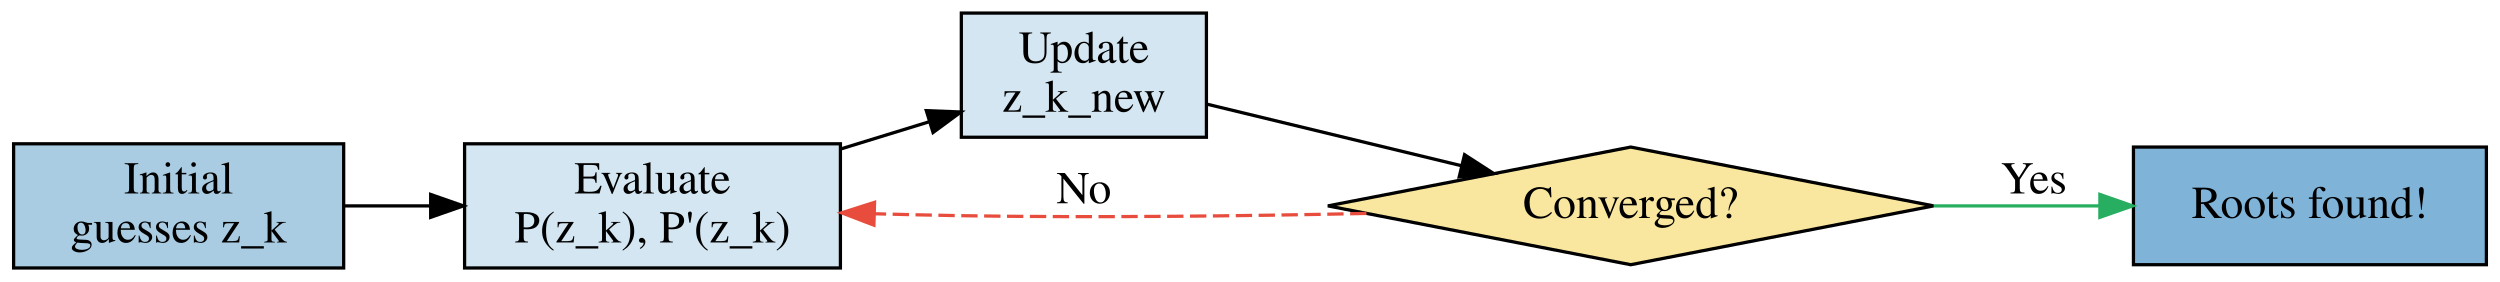
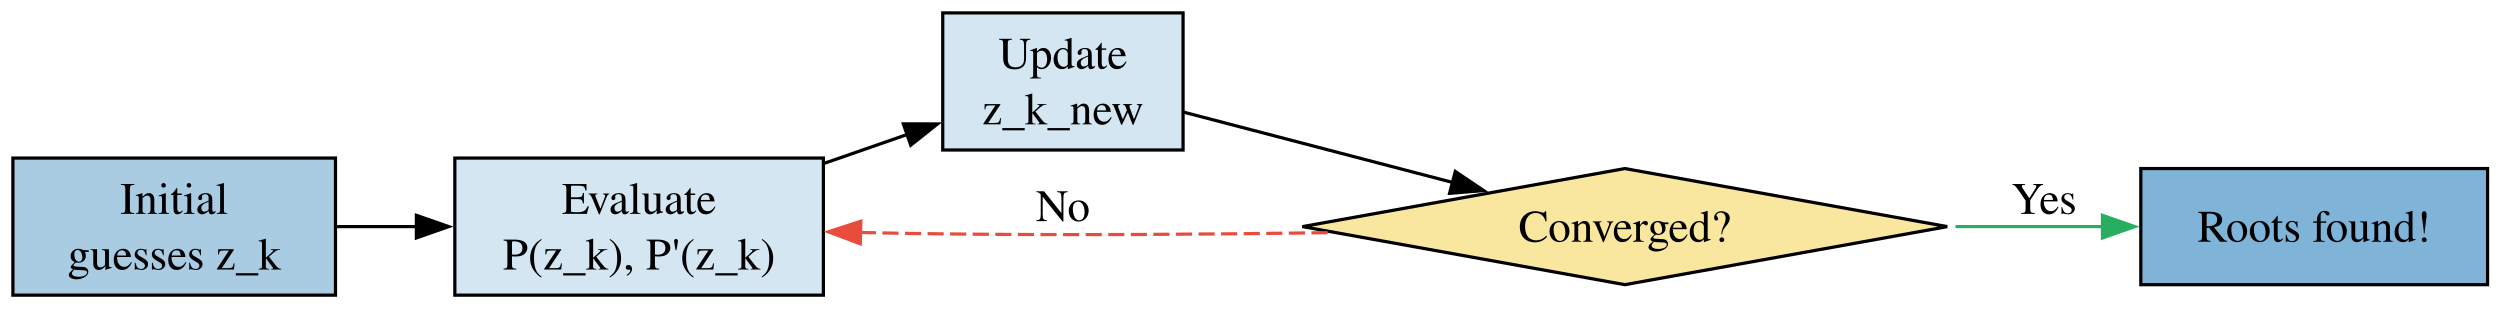
- <svg xmlns="http://www.w3.org/2000/svg" width="765pt" height="86pt" viewBox="0.00 0.00 764.67 86.00">
-   <g id="graph0" class="graph" transform="scale(1 1) rotate(0) translate(4 82)">
+ <svg xmlns="http://www.w3.org/2000/svg" width="775pt" height="96pt" viewBox="0.00 0.00 775.00 96.00">
+   <g id="graph0" class="graph" transform="scale(1 1) rotate(0) translate(4 91.5)">
    <g id="node1" class="node">
-       <polygon fill="#a9cce3" stroke="black" points="101,-38 0,-38 0,0 101,0 101,-38" />
-       <text text-anchor="middle" x="50.5" y="-22.8" font-family="Times,serif" font-size="14.00">Initial</text>
-       <text text-anchor="middle" x="50.5" y="-7.8" font-family="Times,serif" font-size="14.00">guesses z_k</text>
+       <polygon fill="#a9cce3" stroke="black" points="100,-42.5 0,-42.5 0,0 100,0 100,-42.5" />
+       <text xml:space="preserve" text-anchor="middle" x="50" y="-25.2" font-family="Times,serif" font-size="14.00">Initial</text>
+       <text xml:space="preserve" text-anchor="middle" x="50" y="-7.95" font-family="Times,serif" font-size="14.00">guesses z_k</text>
    </g>
    <g id="node2" class="node">
-       <polygon fill="#d4e6f1" stroke="black" points="253,-38 138,-38 138,0 253,0 253,-38" />
-       <text text-anchor="middle" x="195.5" y="-22.8" font-family="Times,serif" font-size="14.00">Evaluate</text>
-       <text text-anchor="middle" x="195.5" y="-7.8" font-family="Times,serif" font-size="14.00">P(z_k), P'(z_k)</text>
+       <polygon fill="#d4e6f1" stroke="black" points="251.25,-42.5 137,-42.5 137,0 251.25,0 251.25,-42.5" />
+       <text xml:space="preserve" text-anchor="middle" x="194.12" y="-25.2" font-family="Times,serif" font-size="14.00">Evaluate</text>
+       <text xml:space="preserve" text-anchor="middle" x="194.12" y="-7.95" font-family="Times,serif" font-size="14.00">P(z_k), P'(z_k)</text>
    </g>
    <g id="edge1" class="edge">
-       <path fill="none" stroke="black" d="M101.11,-19C109.67,-19 118.69,-19 127.61,-19" />
-       <polygon fill="black" stroke="black" points="127.62,-22.5 137.62,-19 127.62,-15.5 127.62,-22.5" />
+       <path fill="none" stroke="black" d="M100.31,-21.25C108.36,-21.25 116.82,-21.25 125.22,-21.25" />
+       <polygon fill="black" stroke="black" points="125.08,-24.75 135.08,-21.25 125.08,-17.75 125.08,-24.75" />
    </g>
    <g id="node3" class="node">
-       <polygon fill="#d4e6f1" stroke="black" points="365,-78 290,-78 290,-40 365,-40 365,-78" />
-       <text text-anchor="middle" x="327.5" y="-62.8" font-family="Times,serif" font-size="14.00">Update</text>
-       <text text-anchor="middle" x="327.5" y="-47.8" font-family="Times,serif" font-size="14.00">z_k_new</text>
+       <polygon fill="#d4e6f1" stroke="black" points="362.75,-87.5 288.25,-87.5 288.25,-45 362.75,-45 362.75,-87.5" />
+       <text xml:space="preserve" text-anchor="middle" x="325.5" y="-70.2" font-family="Times,serif" font-size="14.00">Update</text>
+       <text xml:space="preserve" text-anchor="middle" x="325.5" y="-52.95" font-family="Times,serif" font-size="14.00">z_k_new</text>
    </g>
    <g id="edge2" class="edge">
-       <path fill="none" stroke="black" d="M253.14,-36.43C262.19,-39.21 271.46,-42.06 280.23,-44.76" />
-       <polygon fill="black" stroke="black" points="279.29,-48.14 289.88,-47.73 281.35,-41.45 279.29,-48.14" />
+       <path fill="none" stroke="black" d="M251.49,-40.86C260.11,-43.85 268.93,-46.92 277.32,-49.84" />
+       <polygon fill="black" stroke="black" points="276.03,-53.1 286.63,-53.08 278.33,-46.49 276.03,-53.1" />
    </g>
    <g id="node4" class="node">
-       <polygon fill="#f9e79f" stroke="black" points="494.83,-37 402.16,-19 494.83,-1 587.5,-19 494.83,-37" />
-       <text text-anchor="middle" x="494.83" y="-15.3" font-family="Times,serif" font-size="14.00">Converged?</text>
+       <polygon fill="#f9e79f" stroke="black" points="499.7,-39.25 399.75,-21.25 499.7,-3.25 599.65,-21.25 499.7,-39.25" />
+       <text xml:space="preserve" text-anchor="middle" x="499.7" y="-16.57" font-family="Times,serif" font-size="14.00">Converged?</text>
    </g>
    <g id="edge3" class="edge">
-       <path fill="none" stroke="black" d="M365.19,-50.12C388.12,-44.58 417.97,-37.35 443.14,-31.26" />
-       <polygon fill="black" stroke="black" points="443.99,-34.66 452.89,-28.91 442.35,-27.86 443.99,-34.66" />
+       <path fill="none" stroke="black" d="M363.02,-56.71C387.31,-50.36 419.6,-41.92 446.58,-34.87" />
+       <polygon fill="black" stroke="black" points="447.14,-38.34 455.93,-32.43 445.37,-31.57 447.14,-38.34" />
    </g>
    <g id="edge4" class="edge">
-       <path fill="none" stroke="#e74c3c" stroke-dasharray="5,2" d="M413.97,-16.69C376.36,-15.89 330.87,-15.34 290,-16 281.39,-16.14 272.33,-16.35 263.38,-16.59" />
-       <polygon fill="#e74c3c" stroke="#e74c3c" points="263.25,-13.1 253.35,-16.88 263.45,-20.09 263.25,-13.1" />
-       <text text-anchor="middle" x="327.5" y="-19.8" font-family="Times,serif" font-size="14.00">No</text>
+       <path fill="none" stroke="#e74c3c" stroke-dasharray="5,2" d="M407.54,-19.37C370.52,-18.84 327.34,-18.53 288.25,-19 279.93,-19.1 271.19,-19.25 262.54,-19.43" />
+       <polygon fill="#e74c3c" stroke="#e74c3c" points="262.69,-15.92 252.77,-19.64 262.85,-22.92 262.69,-15.92" />
+       <text xml:space="preserve" text-anchor="middle" x="325.5" y="-22.95" font-family="Times,serif" font-size="14.00">No</text>
    </g>
    <g id="node5" class="node">
-       <polygon fill="#7fb3d8" stroke="black" points="756.67,-37 648.67,-37 648.67,-1 756.67,-1 756.67,-37" />
-       <text text-anchor="middle" x="702.67" y="-15.3" font-family="Times,serif" font-size="14.00">Roots found!</text>
+       <polygon fill="#7fb3d8" stroke="black" points="767.15,-39.25 659.65,-39.25 659.65,-3.25 767.15,-3.25 767.15,-39.25" />
+       <text xml:space="preserve" text-anchor="middle" x="713.4" y="-16.57" font-family="Times,serif" font-size="14.00">Roots found!</text>
    </g>
    <g id="edge5" class="edge">
-       <path fill="none" stroke="#27ae60" d="M587.62,-19C604.68,-19 622.15,-19 638.13,-19" />
-       <polygon fill="#27ae60" stroke="#27ae60" points="638.4,-22.5 648.4,-19 638.4,-15.5 638.4,-22.5" />
-       <text text-anchor="middle" x="618.17" y="-22.8" font-family="Times,serif" font-size="14.00">Yes</text>
+       <path fill="none" stroke="#27ae60" d="M602.21,-21.25C617.78,-21.25 633.48,-21.25 647.95,-21.25" />
+       <polygon fill="#27ae60" stroke="#27ae60" points="647.76,-24.75 657.76,-21.25 647.76,-17.75 647.76,-24.75" />
+       <text xml:space="preserve" text-anchor="middle" x="629.65" y="-25.2" font-family="Times,serif" font-size="14.00">Yes</text>
    </g>
  </g>
</svg>
